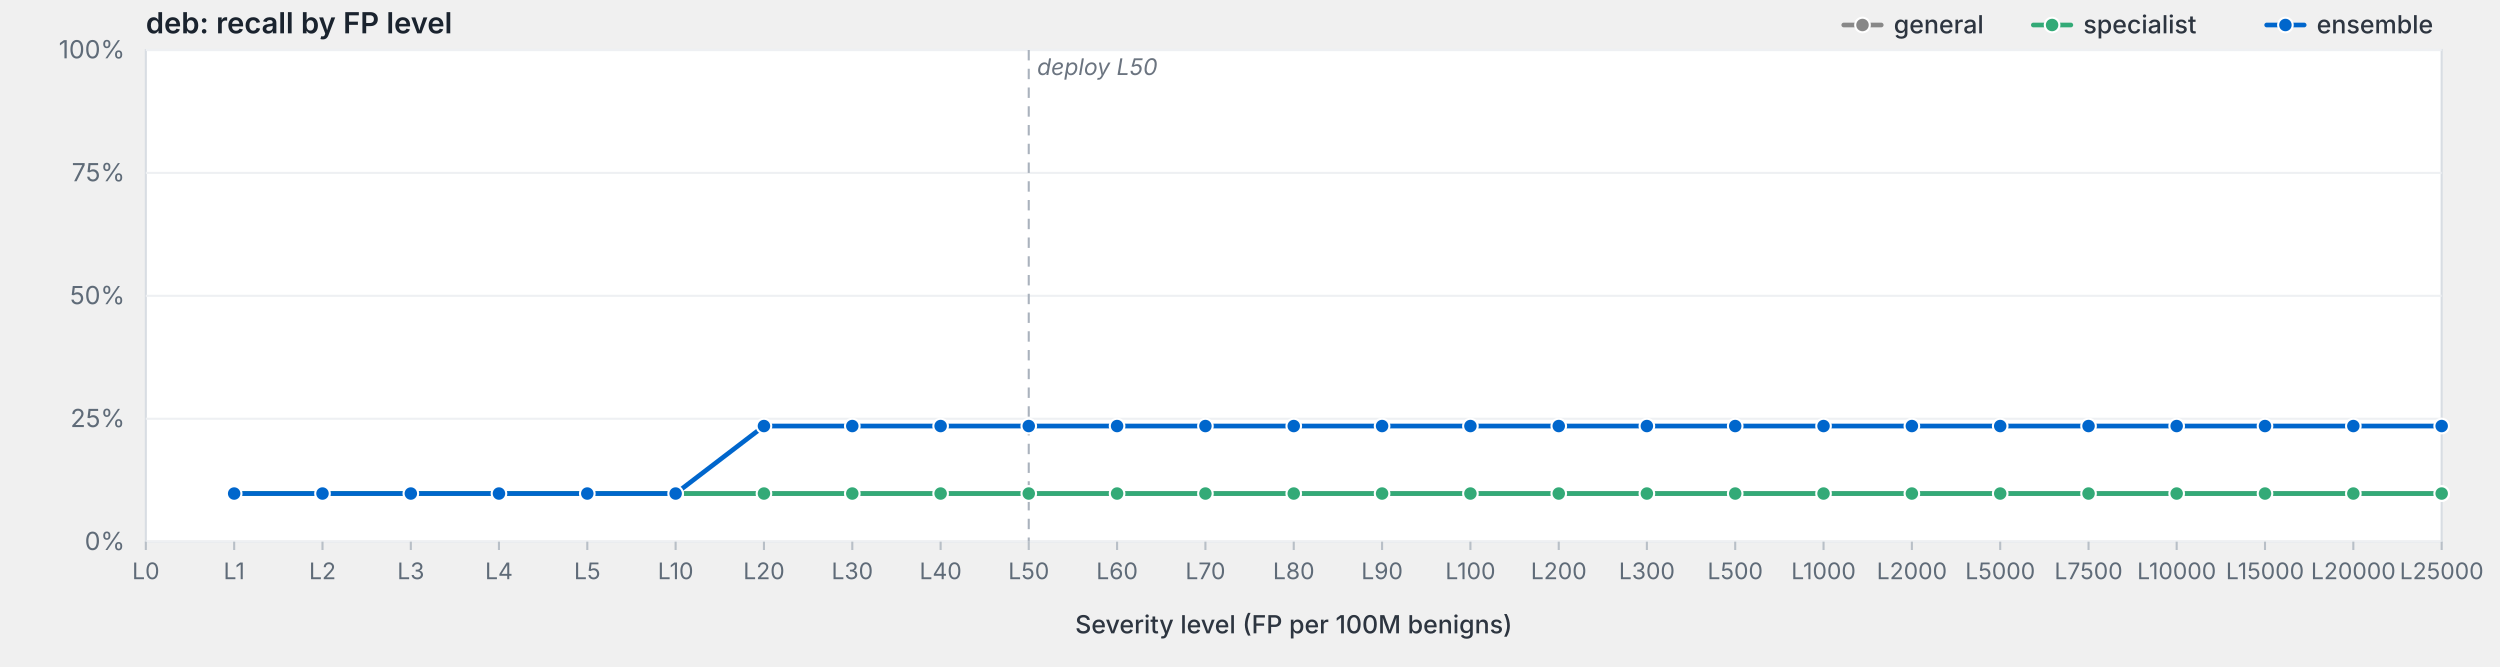
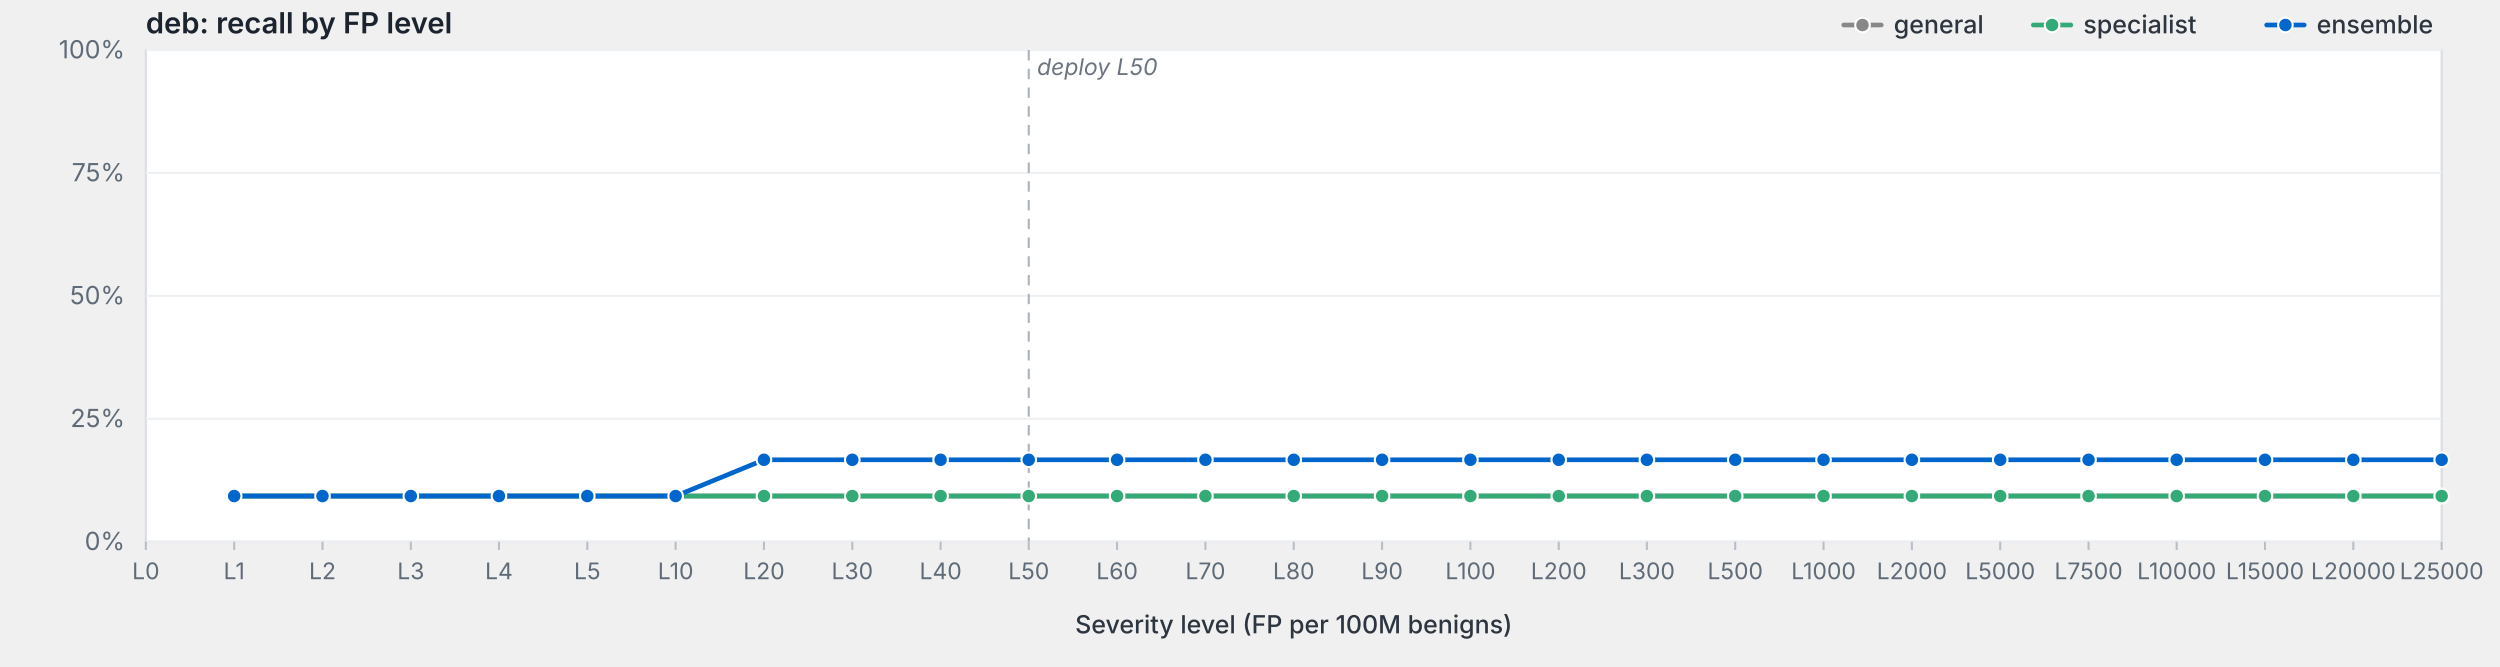
<svg xmlns="http://www.w3.org/2000/svg" viewBox="0 0 1200 320" width="1200" height="320" preserveAspectRatio="xMidYMid meet" role="img" aria-label="deb: recall by FP level">
  <style>svg { background: #fdfdfd; }.frame { fill: #fff; stroke: #d8dde3; stroke-width: 1; }.grid { stroke: #eef0f3; stroke-width: 1; }.tick { stroke: #b8bfc7; stroke-width: 1; }.axis-label { fill: #5f6b78; font-family: -apple-system, BlinkMacSystemFont, "Segoe UI", system-ui, sans-serif; font-size: 12px; }.x-label { fill: #5f6b78; font-family: -apple-system, BlinkMacSystemFont, "Segoe UI", system-ui, sans-serif; font-size: 11px; }.axis-title { fill: #2d3540; font-family: -apple-system, BlinkMacSystemFont, "Segoe UI", system-ui, sans-serif; font-size: 12px; font-weight: 500; }.title { fill: #1a232e; font-family: -apple-system, BlinkMacSystemFont, "Segoe UI", system-ui, sans-serif; font-size: 14px; font-weight: 600; }.deploy-marker { stroke: #aab2bd; stroke-width: 1; stroke-dasharray: 5,4; }.deploy-label { fill: #6b7480; font-family: -apple-system, BlinkMacSystemFont, "Segoe UI", system-ui, sans-serif; font-size: 11px; font-style: italic; }.curve { fill: none; stroke-width: 2.25; stroke-linejoin: round; stroke-linecap: round; }.marker { stroke: #fff; stroke-width: 1; }.legend-text { fill: #2d3540; font-family: -apple-system, BlinkMacSystemFont, "Segoe UI", system-ui, sans-serif; font-size: 12px; font-weight: 500; }</style>
  <text class="title" x="70" y="16">deb: recall by FP level</text>
  <rect class="frame" x="70" y="24" width="1102" height="236" />
  <line class="grid" x1="70" y1="260.0" x2="1172" y2="260.0" />
  <text class="axis-label" x="60" y="264.0" text-anchor="end">0%</text>
  <line class="grid" x1="70" y1="201.0" x2="1172" y2="201.0" />
  <text class="axis-label" x="60" y="205.0" text-anchor="end">25%</text>
  <line class="grid" x1="70" y1="142.0" x2="1172" y2="142.0" />
  <text class="axis-label" x="60" y="146.0" text-anchor="end">50%</text>
  <line class="grid" x1="70" y1="83.0" x2="1172" y2="83.0" />
  <text class="axis-label" x="60" y="87.0" text-anchor="end">75%</text>
  <line class="grid" x1="70" y1="24.0" x2="1172" y2="24.0" />
  <text class="axis-label" x="60" y="28.0" text-anchor="end">100%</text>
  <line class="deploy-marker" x1="493.8" y1="24" x2="493.8" y2="260" />
  <text class="deploy-label" x="497.8" y="36" text-anchor="start">deploy L50</text>
  <line class="tick" x1="70.0" y1="260" x2="70.0" y2="264" />
  <text class="x-label" x="70.0" y="278" text-anchor="middle">L0</text>
  <line class="tick" x1="112.4" y1="260" x2="112.4" y2="264" />
  <text class="x-label" x="112.4" y="278" text-anchor="middle">L1</text>
  <line class="tick" x1="154.8" y1="260" x2="154.8" y2="264" />
  <text class="x-label" x="154.8" y="278" text-anchor="middle">L2</text>
  <line class="tick" x1="197.2" y1="260" x2="197.2" y2="264" />
  <text class="x-label" x="197.2" y="278" text-anchor="middle">L3</text>
  <line class="tick" x1="239.5" y1="260" x2="239.5" y2="264" />
  <text class="x-label" x="239.5" y="278" text-anchor="middle">L4</text>
  <line class="tick" x1="281.9" y1="260" x2="281.9" y2="264" />
  <text class="x-label" x="281.9" y="278" text-anchor="middle">L5</text>
  <line class="tick" x1="324.3" y1="260" x2="324.3" y2="264" />
  <text class="x-label" x="324.3" y="278" text-anchor="middle">L10</text>
  <line class="tick" x1="366.7" y1="260" x2="366.7" y2="264" />
  <text class="x-label" x="366.7" y="278" text-anchor="middle">L20</text>
  <line class="tick" x1="409.1" y1="260" x2="409.1" y2="264" />
  <text class="x-label" x="409.1" y="278" text-anchor="middle">L30</text>
  <line class="tick" x1="451.5" y1="260" x2="451.5" y2="264" />
  <text class="x-label" x="451.5" y="278" text-anchor="middle">L40</text>
  <line class="tick" x1="493.8" y1="260" x2="493.8" y2="264" />
  <text class="x-label" x="493.8" y="278" text-anchor="middle">L50</text>
  <line class="tick" x1="536.2" y1="260" x2="536.2" y2="264" />
  <text class="x-label" x="536.2" y="278" text-anchor="middle">L60</text>
  <line class="tick" x1="578.6" y1="260" x2="578.6" y2="264" />
  <text class="x-label" x="578.6" y="278" text-anchor="middle">L70</text>
  <line class="tick" x1="621.0" y1="260" x2="621.0" y2="264" />
  <text class="x-label" x="621.0" y="278" text-anchor="middle">L80</text>
  <line class="tick" x1="663.4" y1="260" x2="663.4" y2="264" />
  <text class="x-label" x="663.4" y="278" text-anchor="middle">L90</text>
  <line class="tick" x1="705.8" y1="260" x2="705.8" y2="264" />
  <text class="x-label" x="705.8" y="278" text-anchor="middle">L100</text>
  <line class="tick" x1="748.2" y1="260" x2="748.2" y2="264" />
  <text class="x-label" x="748.2" y="278" text-anchor="middle">L200</text>
  <line class="tick" x1="790.5" y1="260" x2="790.5" y2="264" />
  <text class="x-label" x="790.5" y="278" text-anchor="middle">L300</text>
  <line class="tick" x1="832.9" y1="260" x2="832.9" y2="264" />
  <text class="x-label" x="832.9" y="278" text-anchor="middle">L500</text>
  <line class="tick" x1="875.3" y1="260" x2="875.3" y2="264" />
  <text class="x-label" x="875.3" y="278" text-anchor="middle">L1000</text>
  <line class="tick" x1="917.7" y1="260" x2="917.7" y2="264" />
  <text class="x-label" x="917.7" y="278" text-anchor="middle">L2000</text>
  <line class="tick" x1="960.1" y1="260" x2="960.1" y2="264" />
  <text class="x-label" x="960.1" y="278" text-anchor="middle">L5000</text>
  <line class="tick" x1="1002.5" y1="260" x2="1002.5" y2="264" />
  <text class="x-label" x="1002.5" y="278" text-anchor="middle">L7500</text>
  <line class="tick" x1="1044.8" y1="260" x2="1044.8" y2="264" />
  <text class="x-label" x="1044.8" y="278" text-anchor="middle">L10000</text>
  <line class="tick" x1="1087.2" y1="260" x2="1087.2" y2="264" />
  <text class="x-label" x="1087.2" y="278" text-anchor="middle">L15000</text>
  <line class="tick" x1="1129.6" y1="260" x2="1129.6" y2="264" />
  <text class="x-label" x="1129.6" y="278" text-anchor="middle">L20000</text>
  <line class="tick" x1="1172.0" y1="260" x2="1172.0" y2="264" />
  <text class="x-label" x="1172.0" y="278" text-anchor="middle">L25000</text>
  <text class="axis-title" x="621.0" y="304" text-anchor="middle">Severity level (FP per 100M benigns)</text>
-   <path class="curve" d="M112.4,236.9 L154.8,236.9 L197.2,236.9 L239.5,236.9 L281.9,236.9 L324.3,236.9 L366.7,236.9 L409.1,236.9 L451.5,236.9 L493.8,236.9 L536.2,236.9 L578.6,236.9 L621.0,236.9 L663.4,236.9 L705.8,236.9 L748.2,236.9 L790.5,236.9 L832.9,236.9 L875.3,236.9 L917.7,236.9 L960.1,236.9 L1002.5,236.9 L1044.8,236.9 L1087.2,236.9 L1129.6,236.9 L1172.0,236.9" stroke="#888" />
-   <circle class="marker" cx="112.4" cy="236.9" r="3.5" fill="#888" />
-   <circle class="marker" cx="154.8" cy="236.9" r="3.5" fill="#888" />
-   <circle class="marker" cx="197.2" cy="236.9" r="3.5" fill="#888" />
-   <circle class="marker" cx="239.5" cy="236.9" r="3.5" fill="#888" />
-   <circle class="marker" cx="281.9" cy="236.9" r="3.5" fill="#888" />
-   <circle class="marker" cx="324.3" cy="236.9" r="3.5" fill="#888" />
-   <circle class="marker" cx="366.7" cy="236.9" r="3.5" fill="#888" />
-   <circle class="marker" cx="409.1" cy="236.9" r="3.5" fill="#888" />
-   <circle class="marker" cx="451.5" cy="236.9" r="3.5" fill="#888" />
-   <circle class="marker" cx="493.8" cy="236.9" r="3.5" fill="#888" />
-   <circle class="marker" cx="536.2" cy="236.9" r="3.5" fill="#888" />
-   <circle class="marker" cx="578.6" cy="236.9" r="3.5" fill="#888" />
-   <circle class="marker" cx="621.0" cy="236.9" r="3.5" fill="#888" />
-   <circle class="marker" cx="663.4" cy="236.9" r="3.5" fill="#888" />
-   <circle class="marker" cx="705.8" cy="236.9" r="3.5" fill="#888" />
-   <circle class="marker" cx="748.2" cy="236.9" r="3.5" fill="#888" />
-   <circle class="marker" cx="790.5" cy="236.9" r="3.5" fill="#888" />
-   <circle class="marker" cx="832.9" cy="236.9" r="3.5" fill="#888" />
-   <circle class="marker" cx="875.3" cy="236.9" r="3.5" fill="#888" />
-   <circle class="marker" cx="917.7" cy="236.9" r="3.5" fill="#888" />
-   <circle class="marker" cx="960.1" cy="236.9" r="3.5" fill="#888" />
-   <circle class="marker" cx="1002.5" cy="236.9" r="3.5" fill="#888" />
-   <circle class="marker" cx="1044.8" cy="236.9" r="3.5" fill="#888" />
-   <circle class="marker" cx="1087.2" cy="236.9" r="3.5" fill="#888" />
-   <circle class="marker" cx="1129.6" cy="236.9" r="3.5" fill="#888" />
-   <circle class="marker" cx="1172.0" cy="236.9" r="3.5" fill="#888" />
-   <path class="curve" d="M112.4,236.9 L154.8,236.9 L197.2,236.9 L239.5,236.9 L281.9,236.9 L324.3,236.9 L366.7,236.9 L409.1,236.9 L451.5,236.9 L493.8,236.9 L536.2,236.9 L578.6,236.9 L621.0,236.9 L663.4,236.9 L705.8,236.9 L748.2,236.9 L790.5,236.9 L832.9,236.9 L875.3,236.9 L917.7,236.9 L960.1,236.9 L1002.5,236.9 L1044.8,236.9 L1087.2,236.9 L1129.6,236.9 L1172.0,236.9" stroke="#3a7" />
-   <circle class="marker" cx="112.4" cy="236.9" r="3.5" fill="#3a7" />
-   <circle class="marker" cx="154.8" cy="236.9" r="3.5" fill="#3a7" />
-   <circle class="marker" cx="197.2" cy="236.9" r="3.5" fill="#3a7" />
-   <circle class="marker" cx="239.5" cy="236.9" r="3.5" fill="#3a7" />
-   <circle class="marker" cx="281.9" cy="236.9" r="3.5" fill="#3a7" />
-   <circle class="marker" cx="324.3" cy="236.9" r="3.5" fill="#3a7" />
-   <circle class="marker" cx="366.7" cy="236.9" r="3.5" fill="#3a7" />
-   <circle class="marker" cx="409.1" cy="236.9" r="3.5" fill="#3a7" />
-   <circle class="marker" cx="451.5" cy="236.9" r="3.5" fill="#3a7" />
-   <circle class="marker" cx="493.8" cy="236.9" r="3.5" fill="#3a7" />
-   <circle class="marker" cx="536.2" cy="236.9" r="3.5" fill="#3a7" />
-   <circle class="marker" cx="578.6" cy="236.9" r="3.5" fill="#3a7" />
-   <circle class="marker" cx="621.0" cy="236.9" r="3.5" fill="#3a7" />
-   <circle class="marker" cx="663.4" cy="236.9" r="3.5" fill="#3a7" />
-   <circle class="marker" cx="705.8" cy="236.9" r="3.5" fill="#3a7" />
-   <circle class="marker" cx="748.2" cy="236.9" r="3.5" fill="#3a7" />
-   <circle class="marker" cx="790.5" cy="236.9" r="3.5" fill="#3a7" />
-   <circle class="marker" cx="832.9" cy="236.9" r="3.5" fill="#3a7" />
-   <circle class="marker" cx="875.3" cy="236.9" r="3.5" fill="#3a7" />
-   <circle class="marker" cx="917.7" cy="236.9" r="3.5" fill="#3a7" />
-   <circle class="marker" cx="960.1" cy="236.9" r="3.5" fill="#3a7" />
-   <circle class="marker" cx="1002.5" cy="236.9" r="3.5" fill="#3a7" />
-   <circle class="marker" cx="1044.8" cy="236.9" r="3.5" fill="#3a7" />
-   <circle class="marker" cx="1087.2" cy="236.9" r="3.5" fill="#3a7" />
-   <circle class="marker" cx="1129.6" cy="236.9" r="3.5" fill="#3a7" />
-   <circle class="marker" cx="1172.0" cy="236.9" r="3.5" fill="#3a7" />
-   <path class="curve" d="M112.4,236.9 L154.8,236.9 L197.2,236.9 L239.5,236.9 L281.9,236.9 L324.3,236.9 L366.7,204.5 L409.1,204.5 L451.5,204.5 L493.8,204.5 L536.2,204.5 L578.6,204.5 L621.0,204.5 L663.4,204.5 L705.8,204.5 L748.2,204.5 L790.5,204.5 L832.9,204.5 L875.3,204.5 L917.7,204.5 L960.1,204.5 L1002.5,204.5 L1044.8,204.5 L1087.2,204.5 L1129.6,204.5 L1172.0,204.5" stroke="#06c" />
-   <circle class="marker" cx="112.4" cy="236.9" r="3.5" fill="#06c" />
-   <circle class="marker" cx="154.8" cy="236.9" r="3.5" fill="#06c" />
-   <circle class="marker" cx="197.2" cy="236.9" r="3.5" fill="#06c" />
-   <circle class="marker" cx="239.5" cy="236.9" r="3.5" fill="#06c" />
-   <circle class="marker" cx="281.9" cy="236.9" r="3.5" fill="#06c" />
-   <circle class="marker" cx="324.3" cy="236.9" r="3.5" fill="#06c" />
-   <circle class="marker" cx="366.7" cy="204.5" r="3.5" fill="#06c" />
-   <circle class="marker" cx="409.1" cy="204.5" r="3.5" fill="#06c" />
-   <circle class="marker" cx="451.5" cy="204.5" r="3.5" fill="#06c" />
-   <circle class="marker" cx="493.8" cy="204.5" r="3.5" fill="#06c" />
-   <circle class="marker" cx="536.2" cy="204.5" r="3.5" fill="#06c" />
-   <circle class="marker" cx="578.6" cy="204.5" r="3.5" fill="#06c" />
-   <circle class="marker" cx="621.0" cy="204.5" r="3.5" fill="#06c" />
-   <circle class="marker" cx="663.4" cy="204.5" r="3.5" fill="#06c" />
-   <circle class="marker" cx="705.8" cy="204.5" r="3.5" fill="#06c" />
-   <circle class="marker" cx="748.2" cy="204.5" r="3.5" fill="#06c" />
-   <circle class="marker" cx="790.5" cy="204.5" r="3.5" fill="#06c" />
-   <circle class="marker" cx="832.9" cy="204.5" r="3.5" fill="#06c" />
-   <circle class="marker" cx="875.3" cy="204.5" r="3.5" fill="#06c" />
-   <circle class="marker" cx="917.7" cy="204.5" r="3.5" fill="#06c" />
-   <circle class="marker" cx="960.1" cy="204.5" r="3.5" fill="#06c" />
-   <circle class="marker" cx="1002.5" cy="204.5" r="3.5" fill="#06c" />
-   <circle class="marker" cx="1044.8" cy="204.5" r="3.5" fill="#06c" />
-   <circle class="marker" cx="1087.2" cy="204.5" r="3.5" fill="#06c" />
-   <circle class="marker" cx="1129.6" cy="204.5" r="3.5" fill="#06c" />
-   <circle class="marker" cx="1172.0" cy="204.5" r="3.5" fill="#06c" />
+   <path class="curve" d="M112.4,238.1 L154.8,238.1 L197.2,238.1 L239.5,238.1 L281.9,238.1 L324.3,238.1 L366.7,238.1 L409.1,238.1 L451.5,238.1 L493.8,238.1 L536.2,238.1 L578.6,238.1 L621.0,238.1 L663.4,238.1 L705.8,238.1 L748.2,238.1 L790.5,238.1 L832.9,238.1 L875.3,238.1 L917.7,238.1 L960.1,238.1 L1002.5,238.1 L1044.8,238.1 L1087.2,238.1 L1129.6,238.1 L1172.0,238.1" stroke="#888" />
+   <circle class="marker" cx="112.4" cy="238.1" r="3.5" fill="#888" />
+   <circle class="marker" cx="154.8" cy="238.1" r="3.5" fill="#888" />
+   <circle class="marker" cx="197.2" cy="238.1" r="3.5" fill="#888" />
+   <circle class="marker" cx="239.5" cy="238.1" r="3.5" fill="#888" />
+   <circle class="marker" cx="281.9" cy="238.1" r="3.5" fill="#888" />
+   <circle class="marker" cx="324.3" cy="238.1" r="3.5" fill="#888" />
+   <circle class="marker" cx="366.7" cy="238.1" r="3.5" fill="#888" />
+   <circle class="marker" cx="409.1" cy="238.1" r="3.5" fill="#888" />
+   <circle class="marker" cx="451.5" cy="238.1" r="3.5" fill="#888" />
+   <circle class="marker" cx="493.8" cy="238.1" r="3.5" fill="#888" />
+   <circle class="marker" cx="536.2" cy="238.1" r="3.5" fill="#888" />
+   <circle class="marker" cx="578.6" cy="238.1" r="3.5" fill="#888" />
+   <circle class="marker" cx="621.0" cy="238.1" r="3.5" fill="#888" />
+   <circle class="marker" cx="663.4" cy="238.1" r="3.5" fill="#888" />
+   <circle class="marker" cx="705.8" cy="238.1" r="3.5" fill="#888" />
+   <circle class="marker" cx="748.2" cy="238.1" r="3.5" fill="#888" />
+   <circle class="marker" cx="790.5" cy="238.1" r="3.5" fill="#888" />
+   <circle class="marker" cx="832.9" cy="238.1" r="3.5" fill="#888" />
+   <circle class="marker" cx="875.3" cy="238.1" r="3.5" fill="#888" />
+   <circle class="marker" cx="917.7" cy="238.1" r="3.5" fill="#888" />
+   <circle class="marker" cx="960.1" cy="238.1" r="3.5" fill="#888" />
+   <circle class="marker" cx="1002.5" cy="238.1" r="3.5" fill="#888" />
+   <circle class="marker" cx="1044.8" cy="238.1" r="3.5" fill="#888" />
+   <circle class="marker" cx="1087.2" cy="238.1" r="3.5" fill="#888" />
+   <circle class="marker" cx="1129.6" cy="238.1" r="3.5" fill="#888" />
+   <circle class="marker" cx="1172.0" cy="238.1" r="3.5" fill="#888" />
+   <path class="curve" d="M112.4,238.1 L154.8,238.1 L197.2,238.1 L239.5,238.1 L281.9,238.1 L324.3,238.1 L366.7,238.1 L409.1,238.1 L451.5,238.1 L493.8,238.1 L536.2,238.1 L578.6,238.1 L621.0,238.1 L663.4,238.1 L705.8,238.1 L748.2,238.1 L790.5,238.1 L832.9,238.1 L875.3,238.1 L917.7,238.1 L960.1,238.1 L1002.5,238.1 L1044.8,238.1 L1087.2,238.1 L1129.6,238.1 L1172.0,238.1" stroke="#3a7" />
+   <circle class="marker" cx="112.4" cy="238.1" r="3.5" fill="#3a7" />
+   <circle class="marker" cx="154.8" cy="238.1" r="3.5" fill="#3a7" />
+   <circle class="marker" cx="197.2" cy="238.1" r="3.5" fill="#3a7" />
+   <circle class="marker" cx="239.5" cy="238.1" r="3.5" fill="#3a7" />
+   <circle class="marker" cx="281.9" cy="238.1" r="3.5" fill="#3a7" />
+   <circle class="marker" cx="324.3" cy="238.1" r="3.5" fill="#3a7" />
+   <circle class="marker" cx="366.7" cy="238.1" r="3.5" fill="#3a7" />
+   <circle class="marker" cx="409.1" cy="238.1" r="3.5" fill="#3a7" />
+   <circle class="marker" cx="451.5" cy="238.1" r="3.5" fill="#3a7" />
+   <circle class="marker" cx="493.8" cy="238.1" r="3.5" fill="#3a7" />
+   <circle class="marker" cx="536.2" cy="238.1" r="3.5" fill="#3a7" />
+   <circle class="marker" cx="578.6" cy="238.1" r="3.5" fill="#3a7" />
+   <circle class="marker" cx="621.0" cy="238.1" r="3.5" fill="#3a7" />
+   <circle class="marker" cx="663.4" cy="238.1" r="3.5" fill="#3a7" />
+   <circle class="marker" cx="705.8" cy="238.1" r="3.5" fill="#3a7" />
+   <circle class="marker" cx="748.2" cy="238.1" r="3.5" fill="#3a7" />
+   <circle class="marker" cx="790.5" cy="238.1" r="3.5" fill="#3a7" />
+   <circle class="marker" cx="832.9" cy="238.1" r="3.5" fill="#3a7" />
+   <circle class="marker" cx="875.3" cy="238.1" r="3.5" fill="#3a7" />
+   <circle class="marker" cx="917.7" cy="238.1" r="3.5" fill="#3a7" />
+   <circle class="marker" cx="960.1" cy="238.1" r="3.5" fill="#3a7" />
+   <circle class="marker" cx="1002.5" cy="238.1" r="3.5" fill="#3a7" />
+   <circle class="marker" cx="1044.8" cy="238.1" r="3.5" fill="#3a7" />
+   <circle class="marker" cx="1087.2" cy="238.1" r="3.5" fill="#3a7" />
+   <circle class="marker" cx="1129.6" cy="238.1" r="3.5" fill="#3a7" />
+   <circle class="marker" cx="1172.0" cy="238.1" r="3.5" fill="#3a7" />
+   <path class="curve" d="M112.4,238.1 L154.8,238.1 L197.2,238.1 L239.5,238.1 L281.9,238.1 L324.3,238.1 L366.7,220.7 L409.1,220.7 L451.5,220.7 L493.8,220.7 L536.2,220.7 L578.6,220.7 L621.0,220.7 L663.4,220.7 L705.8,220.7 L748.2,220.7 L790.5,220.7 L832.9,220.7 L875.3,220.7 L917.7,220.7 L960.1,220.7 L1002.5,220.7 L1044.8,220.7 L1087.2,220.7 L1129.6,220.7 L1172.0,220.7" stroke="#06c" />
+   <circle class="marker" cx="112.4" cy="238.1" r="3.5" fill="#06c" />
+   <circle class="marker" cx="154.8" cy="238.1" r="3.5" fill="#06c" />
+   <circle class="marker" cx="197.2" cy="238.1" r="3.5" fill="#06c" />
+   <circle class="marker" cx="239.5" cy="238.1" r="3.5" fill="#06c" />
+   <circle class="marker" cx="281.9" cy="238.1" r="3.5" fill="#06c" />
+   <circle class="marker" cx="324.3" cy="238.1" r="3.5" fill="#06c" />
+   <circle class="marker" cx="366.7" cy="220.7" r="3.5" fill="#06c" />
+   <circle class="marker" cx="409.1" cy="220.7" r="3.5" fill="#06c" />
+   <circle class="marker" cx="451.5" cy="220.7" r="3.5" fill="#06c" />
+   <circle class="marker" cx="493.8" cy="220.7" r="3.5" fill="#06c" />
+   <circle class="marker" cx="536.2" cy="220.7" r="3.5" fill="#06c" />
+   <circle class="marker" cx="578.6" cy="220.7" r="3.5" fill="#06c" />
+   <circle class="marker" cx="621.0" cy="220.7" r="3.5" fill="#06c" />
+   <circle class="marker" cx="663.4" cy="220.7" r="3.5" fill="#06c" />
+   <circle class="marker" cx="705.8" cy="220.7" r="3.5" fill="#06c" />
+   <circle class="marker" cx="748.2" cy="220.7" r="3.5" fill="#06c" />
+   <circle class="marker" cx="790.5" cy="220.7" r="3.5" fill="#06c" />
+   <circle class="marker" cx="832.9" cy="220.7" r="3.5" fill="#06c" />
+   <circle class="marker" cx="875.3" cy="220.7" r="3.5" fill="#06c" />
+   <circle class="marker" cx="917.7" cy="220.7" r="3.5" fill="#06c" />
+   <circle class="marker" cx="960.1" cy="220.7" r="3.5" fill="#06c" />
+   <circle class="marker" cx="1002.5" cy="220.7" r="3.5" fill="#06c" />
+   <circle class="marker" cx="1044.8" cy="220.7" r="3.5" fill="#06c" />
+   <circle class="marker" cx="1087.2" cy="220.7" r="3.5" fill="#06c" />
+   <circle class="marker" cx="1129.6" cy="220.7" r="3.5" fill="#06c" />
+   <circle class="marker" cx="1172.0" cy="220.7" r="3.5" fill="#06c" />
  <line x1="1088.0" y1="12.0" x2="1106.0" y2="12.0" stroke="#06c" stroke-width="2.25" stroke-linecap="round" />
  <circle cx="1097.0" cy="12.0" r="3.5" fill="#06c" stroke="#fff" stroke-width="1" />
  <text class="legend-text" x="1112.0" y="16.0">ensemble</text>
  <line x1="976.0" y1="12.0" x2="994.0" y2="12.0" stroke="#3a7" stroke-width="2.25" stroke-linecap="round" />
  <circle cx="985.0" cy="12.0" r="3.5" fill="#3a7" stroke="#fff" stroke-width="1" />
  <text class="legend-text" x="1000.0" y="16.0">specialist</text>
  <line x1="885.0" y1="12.0" x2="903.0" y2="12.0" stroke="#888" stroke-width="2.25" stroke-linecap="round" />
  <circle cx="894.0" cy="12.0" r="3.5" fill="#888" stroke="#fff" stroke-width="1" />
  <text class="legend-text" x="909.0" y="16.0">general</text>
</svg>
